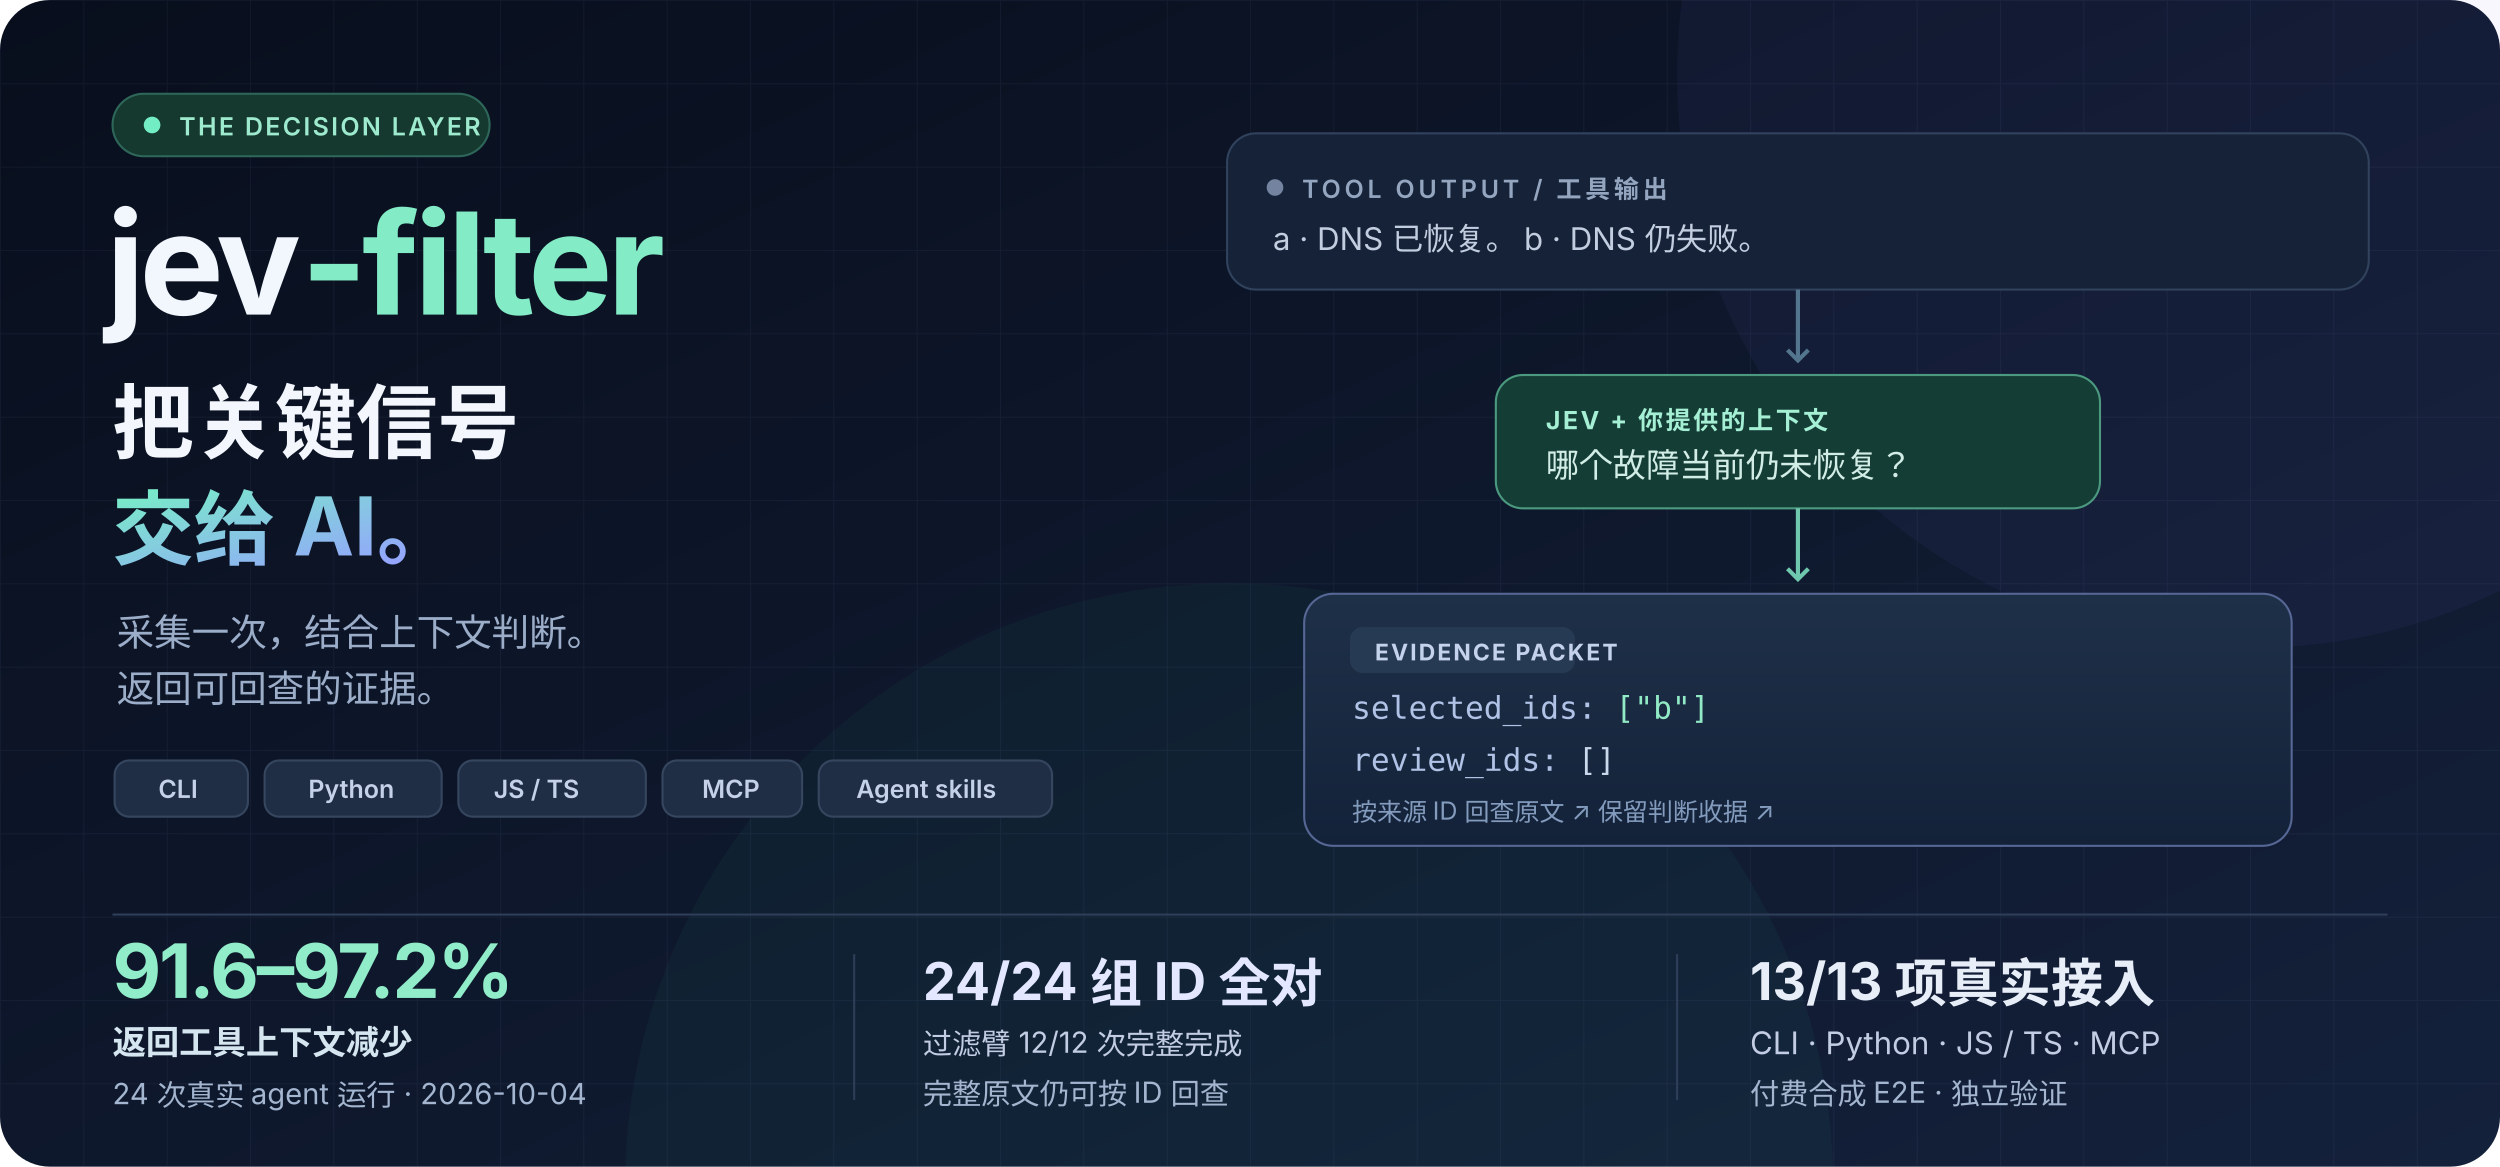
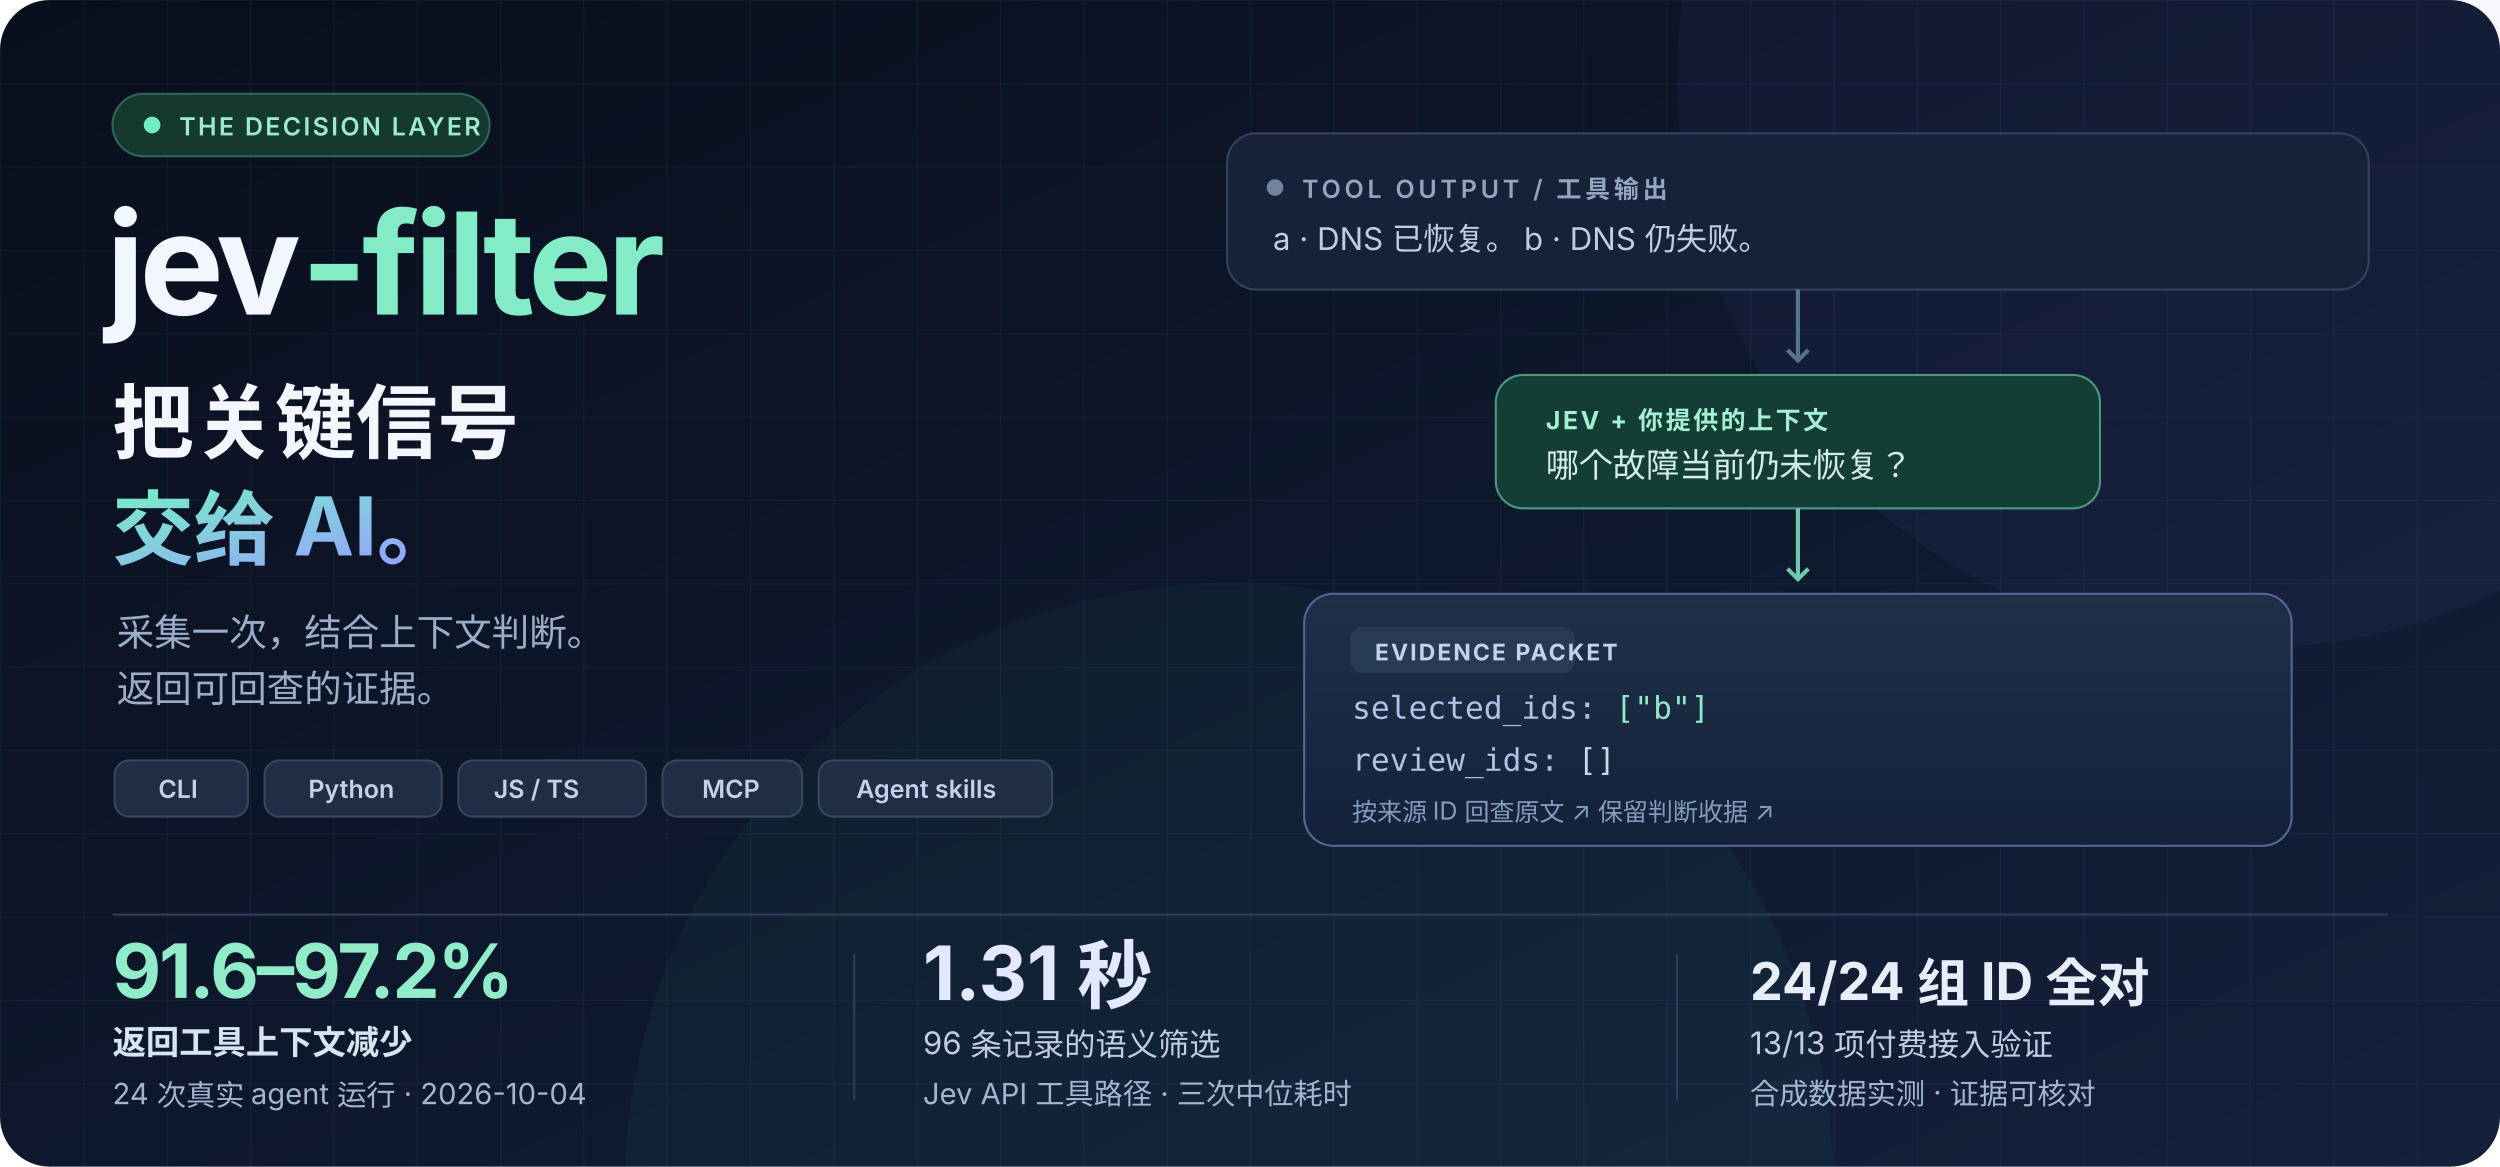
<svg xmlns="http://www.w3.org/2000/svg" width="1200" height="560" viewBox="0 0 1200 560" role="img" aria-labelledby="title desc">
  <defs>
    <linearGradient id="background" x2="1" y2="1">
      <stop stop-color="#080e1c" />
      <stop offset="1" stop-color="#14213b" />
    </linearGradient>
    <linearGradient id="signal" x2="1" y2="1">
      <stop stop-color="#77efc5" />
      <stop offset="1" stop-color="#95a2ff" />
    </linearGradient>
    <linearGradient id="panel" x2="0" y2="1">
      <stop stop-color="#1e3048" />
      <stop offset="1" stop-color="#132239" />
    </linearGradient>
    <pattern id="grid" width="40" height="40" patternUnits="userSpaceOnUse">
      <path d="M40 0H0V40" fill="none" stroke="#8293bb" stroke-opacity=".07" />
    </pattern>
  </defs>
  <rect width="1200" height="560" rx="24" fill="url(#background)" />
  <rect width="1200" height="560" rx="24" fill="url(#grid)" />
  <circle cx="1080" cy="36" r="275" fill="#786cf5" opacity=".055" />
  <circle cx="590" cy="570" r="290" fill="#34d3a3" opacity=".045" />
  <g font-family="Inter,Arial,'PingFang SC','Microsoft YaHei',sans-serif">
    <rect x="54" y="45" width="181" height="30" rx="15" fill="#15382f" stroke="#2e6759" />
    <circle cx="73" cy="60" r="4" fill="#73edc4" />
    <text x="86" y="65" fill="#9deace" font-size="12" font-weight="600" letter-spacing="1.1">THE DECISION LAYER</text>
    <text x="51" y="151" fill="#f2f6fd" font-size="68" font-weight="750" letter-spacing="-2.5">jev<tspan fill="#83ebc6">-filter</tspan>
    </text>
    <text x="54" y="217" fill="#f3f7fd" font-size="39" font-weight="650">把关键信号</text>
    <text x="54" y="268" fill="url(#signal)" font-size="39" font-weight="650">交给 AI。</text>
    <text x="56" y="310" fill="#9badc8" font-size="18">采集一次，结合上下文判断。</text>
    <text x="56" y="337" fill="#9badc8" font-size="18">返回可回查的证据。</text>
    <g font-size="12" font-weight="600">
      <rect x="55" y="365" width="64" height="27" rx="7" fill="#1f2e45" stroke="#35465e" />
      <text x="76" y="383" fill="#c4d1e8">CLI</text>
      <rect x="127" y="365" width="85" height="27" rx="7" fill="#1f2e45" stroke="#35465e" />
      <text x="148" y="383" fill="#c4d1e8">Python</text>
      <rect x="220" y="365" width="90" height="27" rx="7" fill="#1f2e45" stroke="#35465e" />
      <text x="237" y="383" fill="#c4d1e8">JS / TS</text>
      <rect x="318" y="365" width="67" height="27" rx="7" fill="#1f2e45" stroke="#35465e" />
      <text x="337" y="383" fill="#c4d1e8">MCP</text>
      <rect x="393" y="365" width="112" height="27" rx="7" fill="#1f2e45" stroke="#35465e" />
      <text x="411" y="383" fill="#c4d1e8">Agent skills</text>
    </g>
    <rect x="589" y="64" width="548" height="75" rx="14" fill="#152237" stroke="#31425d" />
    <circle cx="612" cy="90" r="4" fill="#7484a0" />
    <text x="625" y="95" fill="#94a5bf" font-size="12" font-weight="600" letter-spacing="1.8">TOOL OUTPUT / 工具输出</text>
    <text x="611" y="120" fill="#c2cde0" font-size="15">a · DNS 已恢复。 b · DNS 仍失败。</text>
    <path d="M863 139V173" stroke="#53768e" stroke-width="2" />
    <path d="m858 168 5 5 5-5" fill="none" stroke="#53768e" stroke-width="2" />
    <rect x="718" y="180" width="290" height="64" rx="13" fill="#143d36" stroke="#4b9a7f" />
    <text x="742" y="206" fill="#a5f0d5" font-size="12" font-weight="650" letter-spacing="1.2">JEV + 你提供的上下文</text>
    <text x="742" y="229" fill="#d2ede5" font-size="16">哪个故障当前仍未恢复？</text>
    <path d="M863 244V278" stroke="#6fc8ae" stroke-width="2" />
    <path d="m858 273 5 5 5-5" fill="none" stroke="#6fc8ae" stroke-width="2" />
    <rect x="626" y="285" width="474" height="121" rx="14" fill="url(#panel)" stroke="#566795" />
    <rect x="648" y="301" width="108" height="22" rx="6" fill="#263a53" />
    <text x="660" y="317" fill="#c4d2eb" font-size="11" font-weight="700" letter-spacing="1">EVIDENCE PACKET</text>
    <g font-family="ui-monospace,Consolas,monospace" font-size="15">
      <text x="649" y="345" fill="#b0c3e7">selected_ids: <tspan fill="#91eac5">["b"]</tspan>
      </text>
      <text x="649" y="370" fill="#b0c3e7">review_ids:   <tspan fill="#cad8ec">[]</tspan>
      </text>
    </g>
    <text x="649" y="394" fill="#839bbd" font-size="12">按来源 ID 回查原文 ↗ 保留判断收据 ↗</text>
    <line x1="54" y1="439" x2="1146" y2="439" stroke="#2e3e58" />
    <path d="M410 458V528M805 458V528" stroke="#2e3e58" />
    <text x="54" y="479" fill="#91edc9" font-size="36" font-weight="750" letter-spacing="-1">91.6–97.2%</text>
    <text x="54" y="506" fill="#d5e6f0" font-size="16" font-weight="600">返回工具上下文减少</text>
    <text x="54" y="530" fill="#a3b5cf" font-size="14">24 次真实 agent 运行 · 2026-10-04</text>
-     <text x="443" y="480" fill="#e3e7ff" font-size="25" font-weight="650">24/24 组 ID 全对</text>
-     <text x="443" y="506" fill="#c2cce2" font-size="14">过滤臂 12/12 次完整完成</text>
-     <text x="443" y="530" fill="#a3b5cf" font-size="14">完整原文仍可按 ID 回查</text>
-     <text x="840" y="480" fill="#e8eef8" font-size="25" font-weight="650">13/13 项真实接入</text>
-     <text x="840" y="506" fill="#c2cce2" font-size="15">CLI · Python · JS / TS · MCP</text>
-     <text x="840" y="530" fill="#a3b5cf" font-size="14">付费合成 E2E · 独立验证</text>
+     <text x="443" y="480" fill="#e3e7ff" font-size="36" font-weight="750">1.31 秒</text>
+     <text x="443" y="506" fill="#c2cce2" font-size="15">96 条记录的语义筛选</text>
+     <text x="443" y="530" fill="#a3b5cf" font-size="14">Jev API 工具路径 · 三次中位耗时</text>
+     <text x="840" y="480" fill="#e8eef8" font-size="25" font-weight="650">24/24 组 ID 全对</text>
+     <text x="840" y="506" fill="#c2cce2" font-size="15">13/13 项付费接入验证</text>
+     <text x="840" y="530" fill="#a3b5cf" font-size="14">合成数据实测 · 证据可核对</text>
  </g>
</svg>
